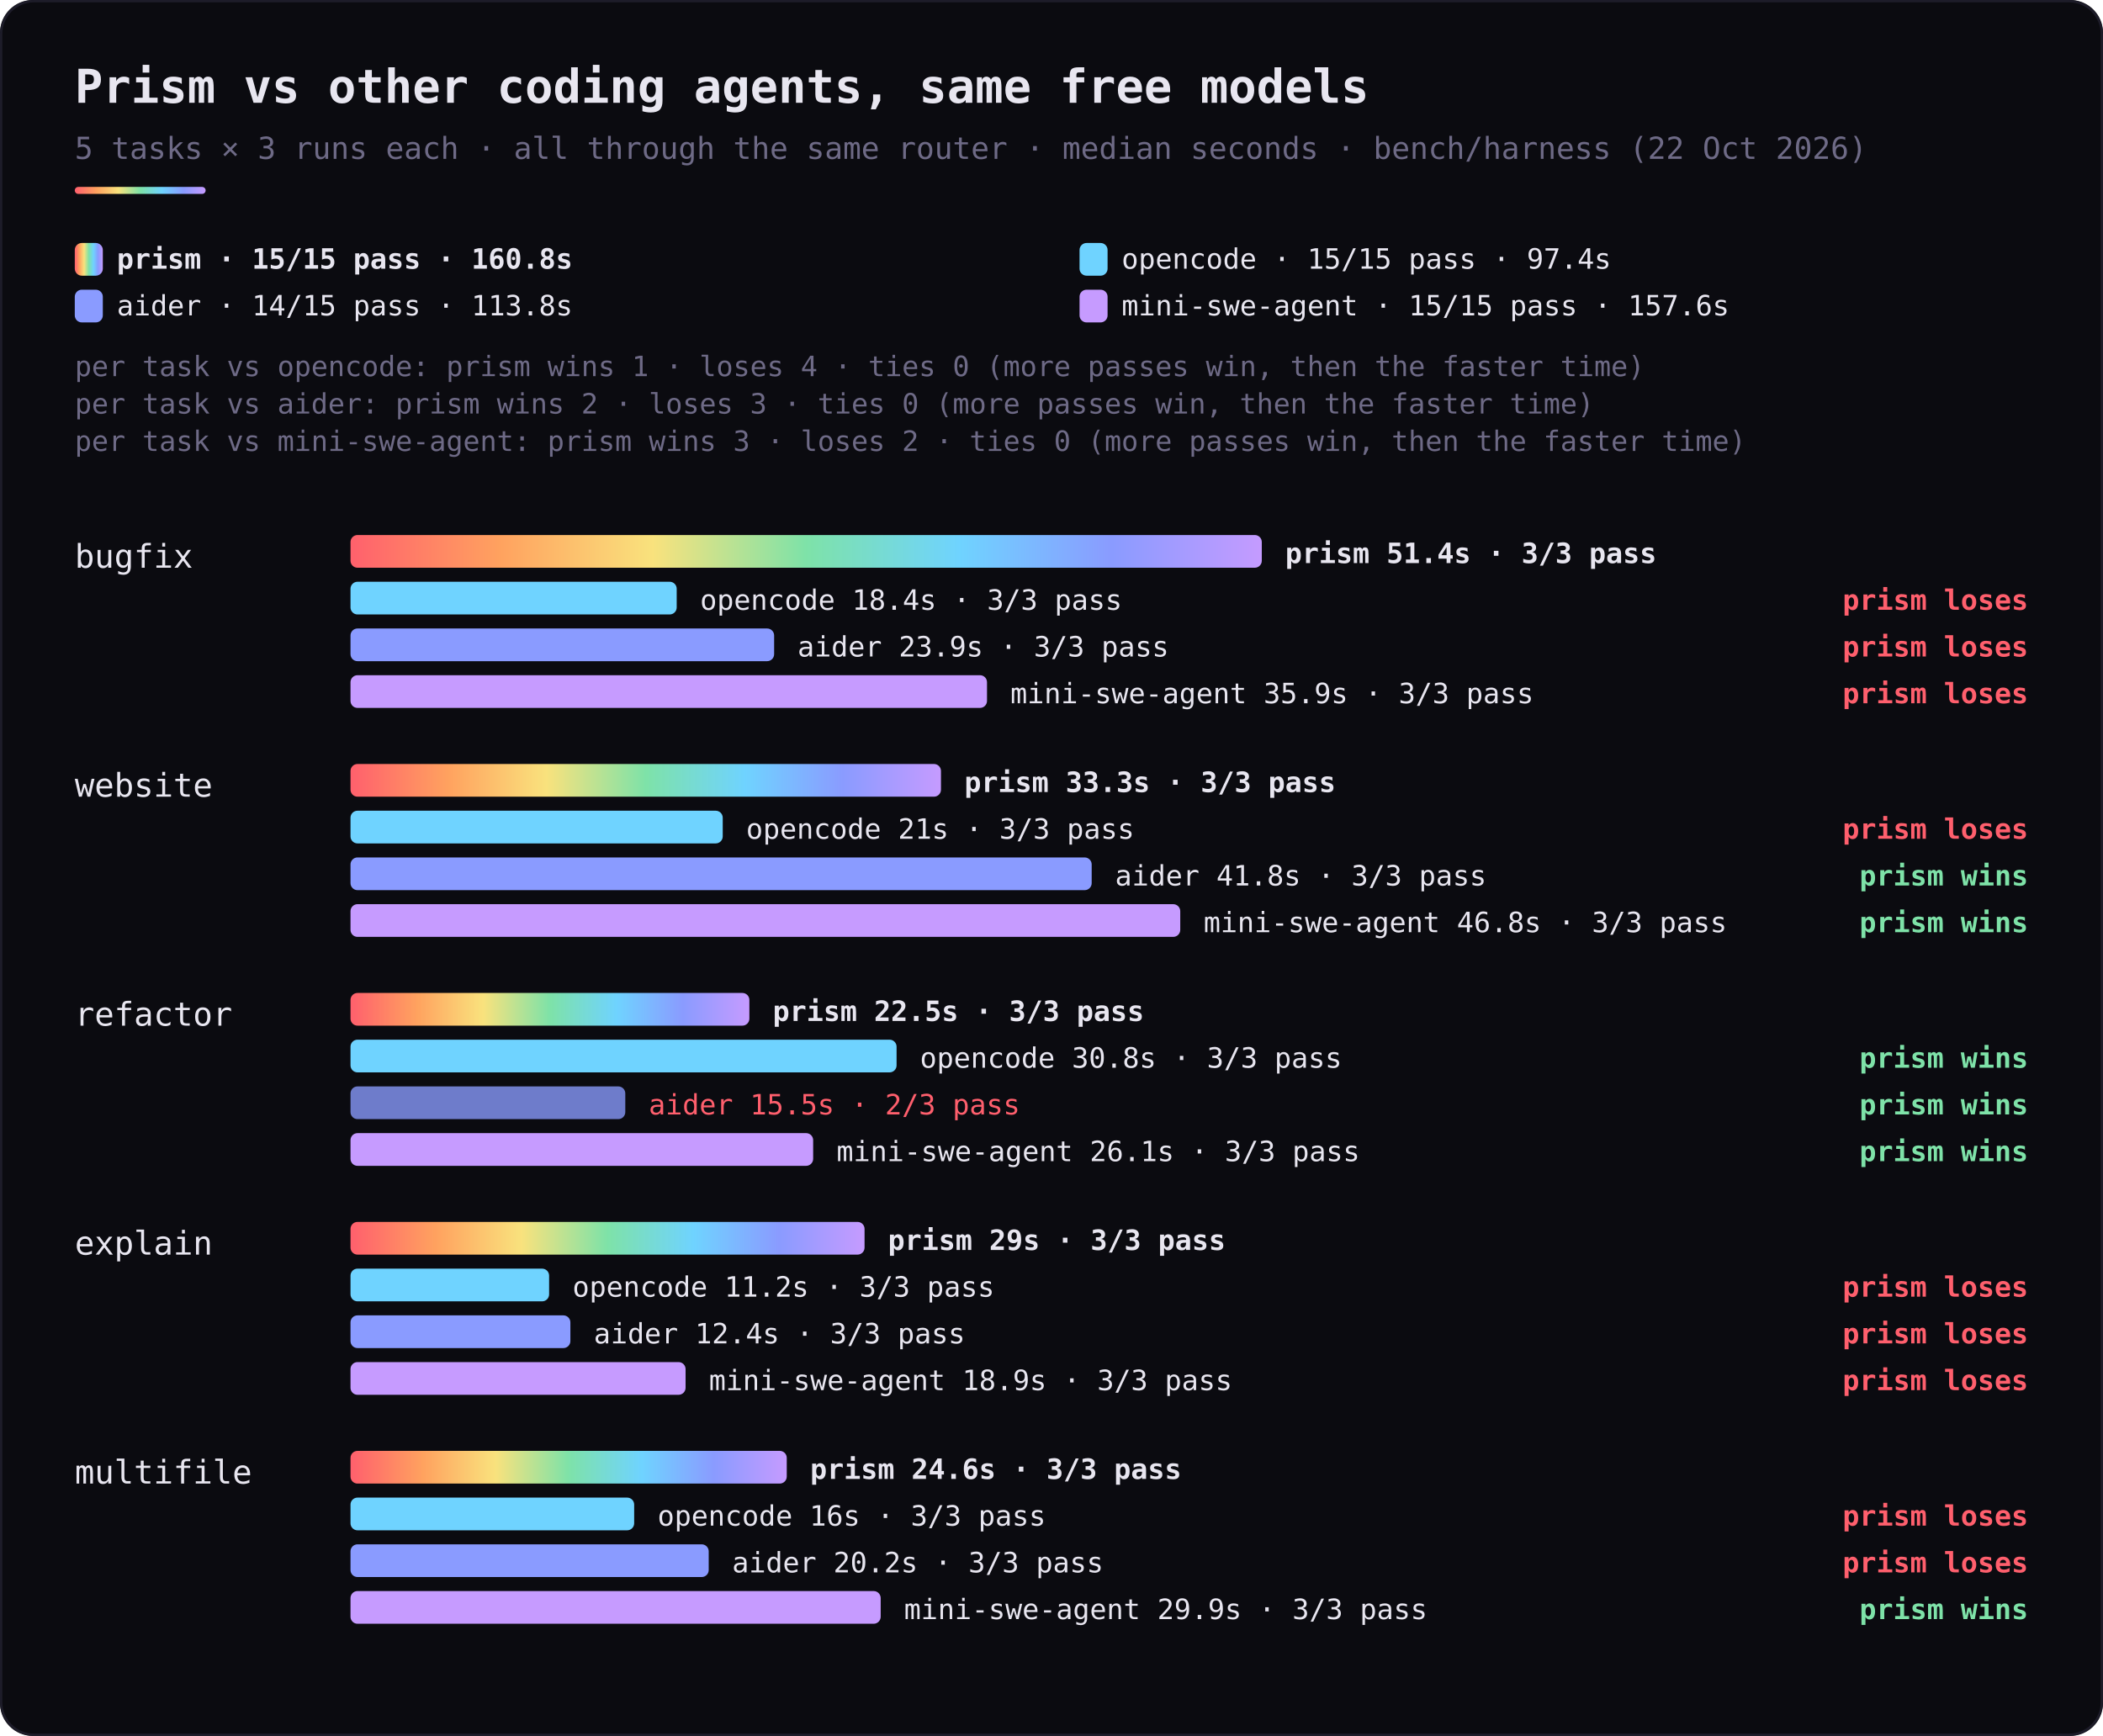
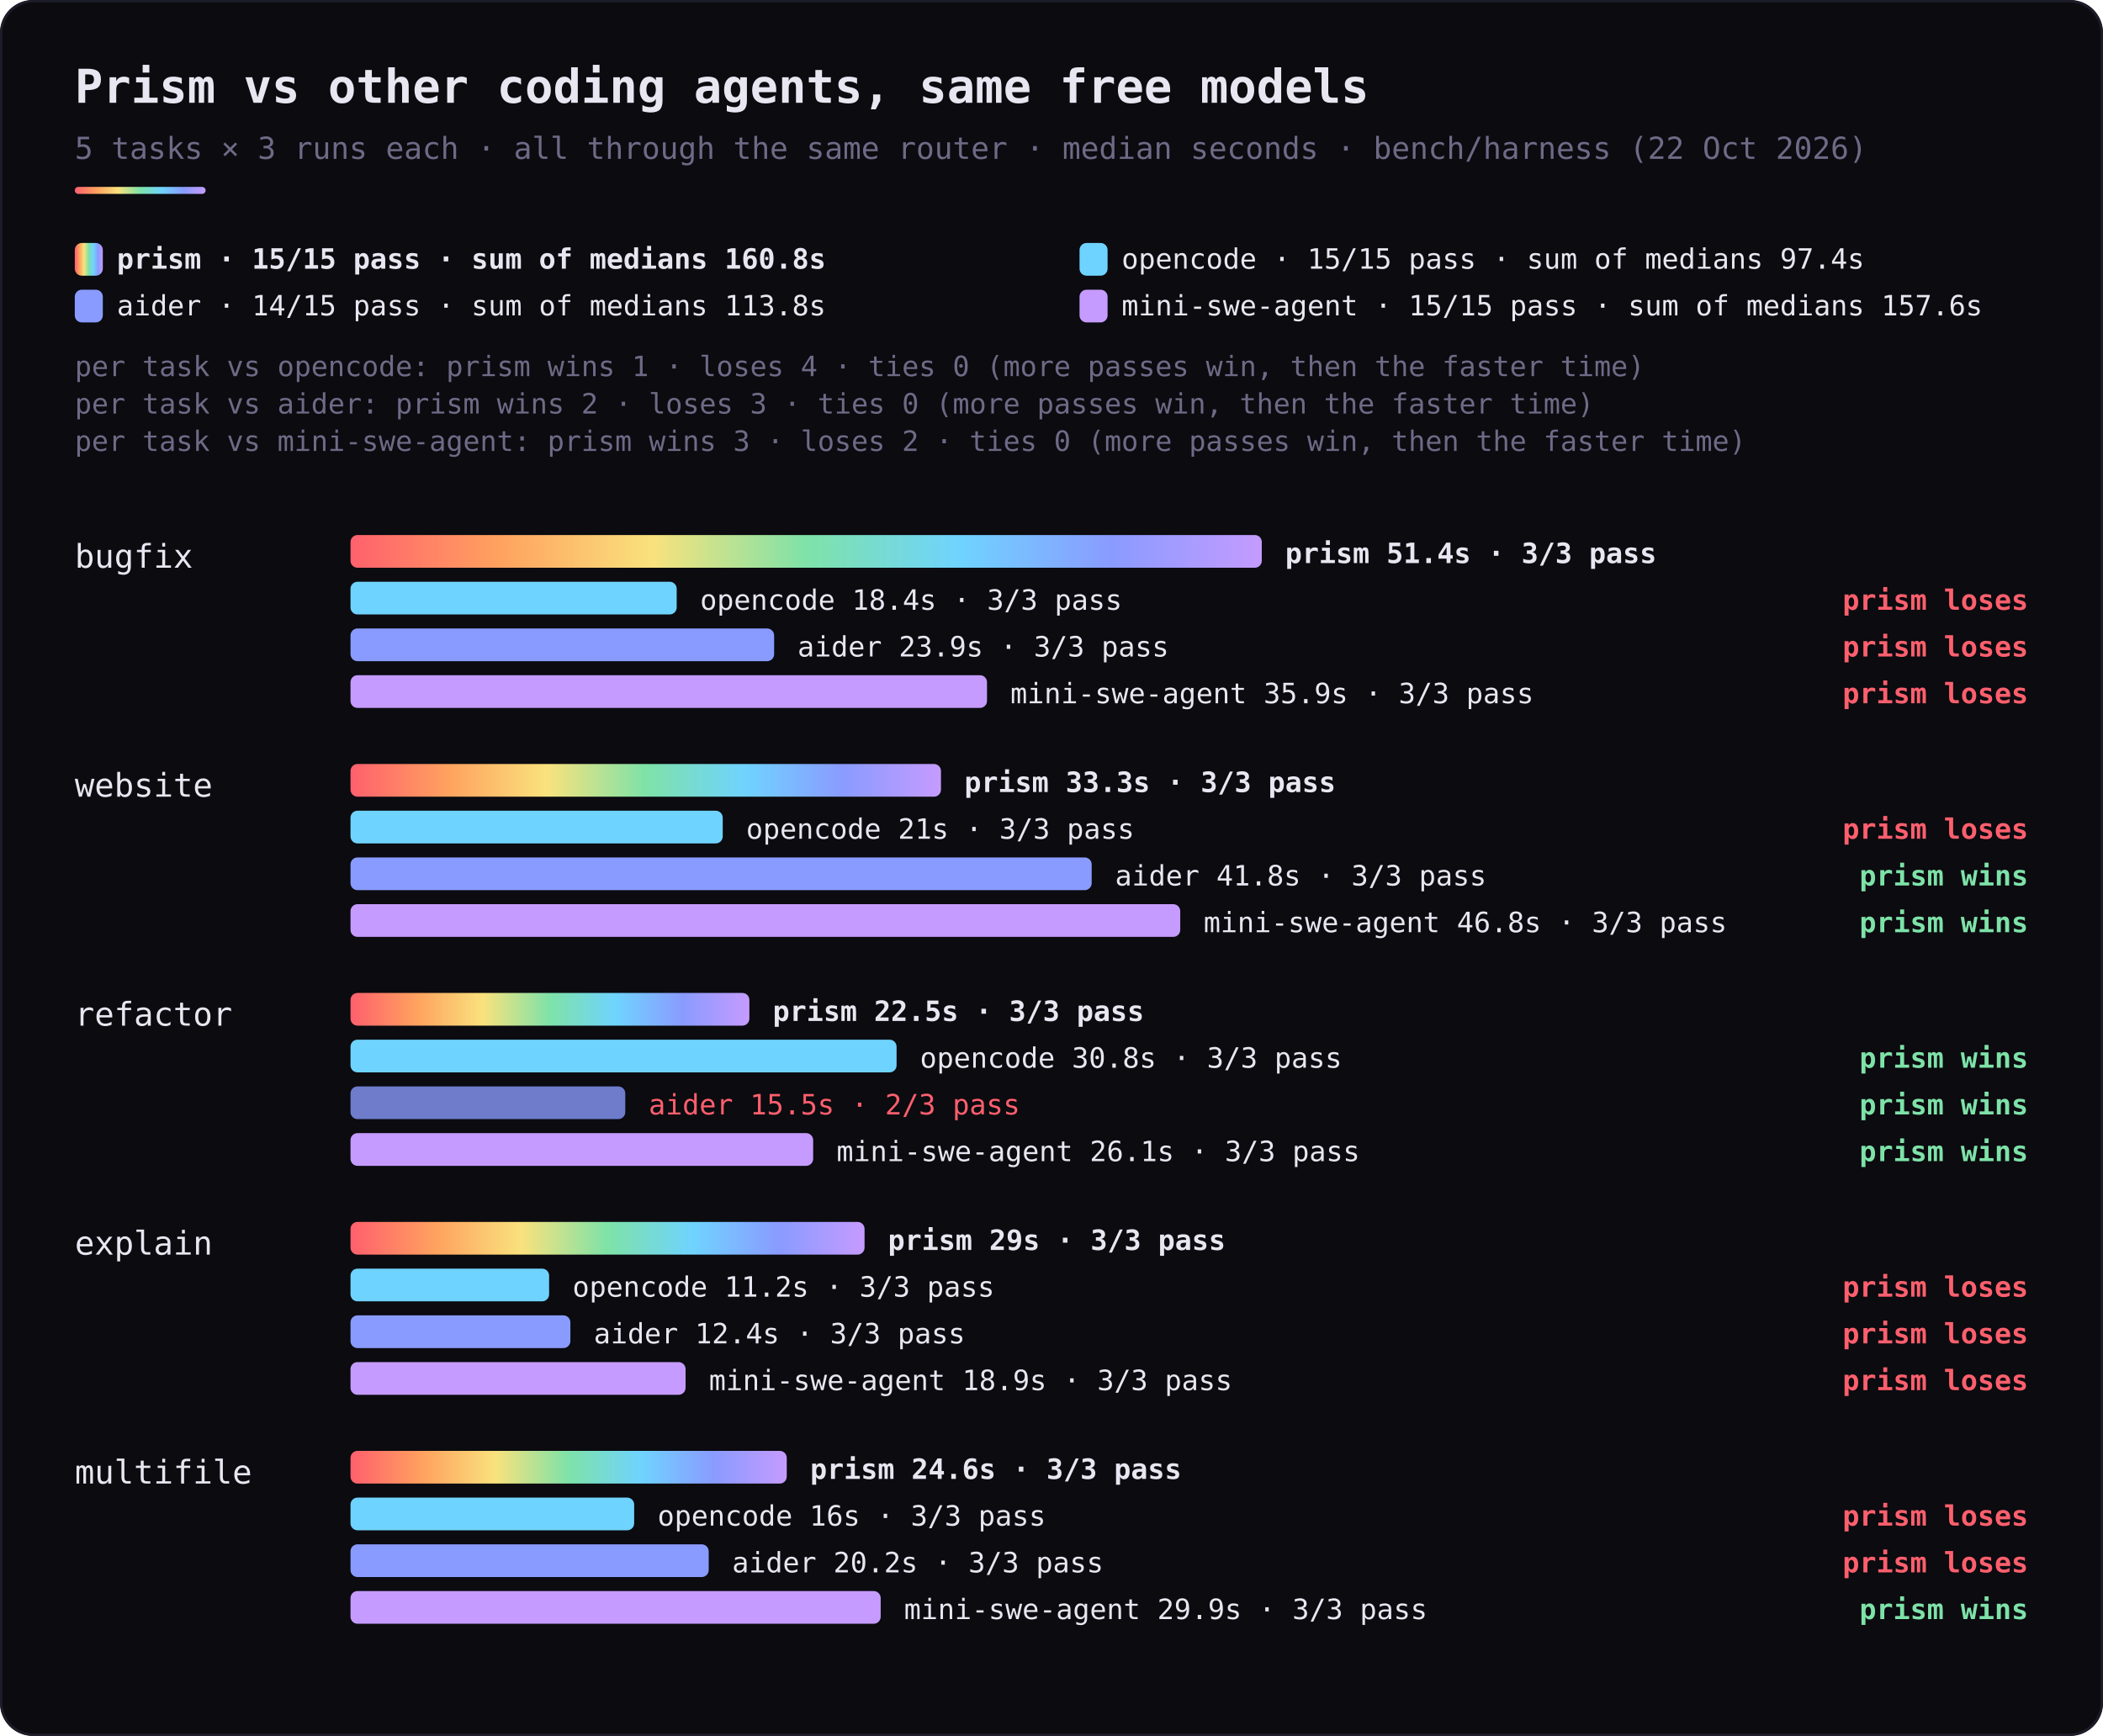
<svg xmlns="http://www.w3.org/2000/svg" width="900" height="743" viewBox="0 0 900 743" font-family="ui-monospace, 'JetBrains Mono', 'SFMono-Regular', Menlo, monospace">
  <defs>
    <linearGradient id="rainbow" x1="0" x2="1" y1="0" y2="0">
      <stop offset="0.000" stop-color="#ff5f6d" />
      <stop offset="0.167" stop-color="#ffa25f" />
      <stop offset="0.333" stop-color="#f9e27d" />
      <stop offset="0.500" stop-color="#7ee2a8" />
      <stop offset="0.667" stop-color="#6fd3ff" />
      <stop offset="0.833" stop-color="#8a9bff" />
      <stop offset="1.000" stop-color="#c69bff" />
    </linearGradient>
  </defs>
  <rect width="900" height="743" rx="14" fill="#0b0b10" />
  <rect x="0.5" y="0.5" width="899" height="742" rx="14" fill="none" stroke="#1d1c29" />
  <text x="32" y="44" fill="#e8e6f0" font-size="20" font-weight="700">Prism vs other coding agents, same free models</text>
  <text x="32" y="68" fill="#6e6a86" font-size="13">5 tasks × 3 runs each · all through the same router · median seconds · bench/harness (22 Oct 2026)</text>
  <rect x="32" y="80" width="56" height="3" rx="1.5" fill="url(#rainbow)" />
  <rect x="32" y="104" width="12.0" height="14" rx="3" fill="url(#rainbow)" opacity="1" />
-   <text x="50" y="115" fill="#e8e6f0" font-size="12" font-weight="700">prism · 15/15 pass · 160.8s</text>
+   <text x="50" y="115" fill="#e8e6f0" font-size="12" font-weight="700">prism · 15/15 pass · sum of medians 160.8s</text>
  <rect x="462" y="104" width="12.0" height="14" rx="3" fill="#6fd3ff" opacity="1" />
-   <text x="480" y="115" fill="#e8e6f0" font-size="12">opencode · 15/15 pass · 97.4s</text>
+   <text x="480" y="115" fill="#e8e6f0" font-size="12">opencode · 15/15 pass · sum of medians 97.4s</text>
  <rect x="32" y="124" width="12.0" height="14" rx="3" fill="#8a9bff" opacity="1" />
-   <text x="50" y="135" fill="#e8e6f0" font-size="12">aider · 14/15 pass · 113.8s</text>
+   <text x="50" y="135" fill="#e8e6f0" font-size="12">aider · 14/15 pass · sum of medians 113.8s</text>
  <rect x="462" y="124" width="12.0" height="14" rx="3" fill="#c69bff" opacity="1" />
-   <text x="480" y="135" fill="#e8e6f0" font-size="12">mini-swe-agent · 15/15 pass · 157.6s</text>
+   <text x="480" y="135" fill="#e8e6f0" font-size="12">mini-swe-agent · 15/15 pass · sum of medians 157.6s</text>
  <text x="32" y="161" fill="#6e6a86" font-size="12">per task vs opencode: prism wins 1 · loses 4 · ties 0  (more passes win, then the faster time)</text>
  <text x="32" y="177" fill="#6e6a86" font-size="12">per task vs aider: prism wins 2 · loses 3 · ties 0  (more passes win, then the faster time)</text>
  <text x="32" y="193" fill="#6e6a86" font-size="12">per task vs mini-swe-agent: prism wins 3 · loses 2 · ties 0  (more passes win, then the faster time)</text>
  <text x="32" y="243" fill="#e8e6f0" font-size="14">bugfix</text>
  <rect x="150" y="229" width="390.0" height="14" rx="3" fill="url(#rainbow)" opacity="1.0" />
  <text x="550.0" y="241" fill="#e8e6f0" font-size="12" font-weight="700">prism 51.4s · 3/3 pass</text>
  <rect x="150" y="249" width="139.6" height="14" rx="3" fill="#6fd3ff" opacity="1.0" />
  <text x="299.6" y="261" fill="#e8e6f0" font-size="12">opencode 18.4s · 3/3 pass</text>
  <text x="868" y="261" fill="#ff5f6d" font-size="12" font-weight="700" text-anchor="end">prism loses</text>
  <rect x="150" y="269" width="181.3" height="14" rx="3" fill="#8a9bff" opacity="1.0" />
  <text x="341.3" y="281" fill="#e8e6f0" font-size="12">aider 23.9s · 3/3 pass</text>
  <text x="868" y="281" fill="#ff5f6d" font-size="12" font-weight="700" text-anchor="end">prism loses</text>
  <rect x="150" y="289" width="272.4" height="14" rx="3" fill="#c69bff" opacity="1.0" />
  <text x="432.4" y="301" fill="#e8e6f0" font-size="12">mini-swe-agent 35.9s · 3/3 pass</text>
  <text x="868" y="301" fill="#ff5f6d" font-size="12" font-weight="700" text-anchor="end">prism loses</text>
  <text x="32" y="341" fill="#e8e6f0" font-size="14">website</text>
  <rect x="150" y="327" width="252.7" height="14" rx="3" fill="url(#rainbow)" opacity="1.0" />
  <text x="412.7" y="339" fill="#e8e6f0" font-size="12" font-weight="700">prism 33.3s · 3/3 pass</text>
  <rect x="150" y="347" width="159.3" height="14" rx="3" fill="#6fd3ff" opacity="1.0" />
  <text x="319.3" y="359" fill="#e8e6f0" font-size="12">opencode 21s · 3/3 pass</text>
  <text x="868" y="359" fill="#ff5f6d" font-size="12" font-weight="700" text-anchor="end">prism loses</text>
  <rect x="150" y="367" width="317.2" height="14" rx="3" fill="#8a9bff" opacity="1.0" />
  <text x="477.2" y="379" fill="#e8e6f0" font-size="12">aider 41.8s · 3/3 pass</text>
  <text x="868" y="379" fill="#7ee2a8" font-size="12" font-weight="700" text-anchor="end">prism wins</text>
  <rect x="150" y="387" width="355.1" height="14" rx="3" fill="#c69bff" opacity="1.0" />
  <text x="515.1" y="399" fill="#e8e6f0" font-size="12">mini-swe-agent 46.8s · 3/3 pass</text>
  <text x="868" y="399" fill="#7ee2a8" font-size="12" font-weight="700" text-anchor="end">prism wins</text>
  <text x="32" y="439" fill="#e8e6f0" font-size="14">refactor</text>
  <rect x="150" y="425" width="170.7" height="14" rx="3" fill="url(#rainbow)" opacity="1.0" />
  <text x="330.7" y="437" fill="#e8e6f0" font-size="12" font-weight="700">prism 22.5s · 3/3 pass</text>
  <rect x="150" y="445" width="233.7" height="14" rx="3" fill="#6fd3ff" opacity="1.0" />
  <text x="393.7" y="457" fill="#e8e6f0" font-size="12">opencode 30.8s · 3/3 pass</text>
  <text x="868" y="457" fill="#7ee2a8" font-size="12" font-weight="700" text-anchor="end">prism wins</text>
  <rect x="150" y="465" width="117.6" height="14" rx="3" fill="#8a9bff" opacity="0.783" />
  <text x="277.6" y="477" fill="#ff5f6d" font-size="12">aider 15.5s · 2/3 pass</text>
  <text x="868" y="477" fill="#7ee2a8" font-size="12" font-weight="700" text-anchor="end">prism wins</text>
  <rect x="150" y="485" width="198.0" height="14" rx="3" fill="#c69bff" opacity="1.0" />
  <text x="358.0" y="497" fill="#e8e6f0" font-size="12">mini-swe-agent 26.1s · 3/3 pass</text>
  <text x="868" y="497" fill="#7ee2a8" font-size="12" font-weight="700" text-anchor="end">prism wins</text>
  <text x="32" y="537" fill="#e8e6f0" font-size="14">explain</text>
  <rect x="150" y="523" width="220.0" height="14" rx="3" fill="url(#rainbow)" opacity="1.0" />
  <text x="380.0" y="535" fill="#e8e6f0" font-size="12" font-weight="700">prism 29s · 3/3 pass</text>
  <rect x="150" y="543" width="85.0" height="14" rx="3" fill="#6fd3ff" opacity="1.0" />
  <text x="245.0" y="555" fill="#e8e6f0" font-size="12">opencode 11.2s · 3/3 pass</text>
  <text x="868" y="555" fill="#ff5f6d" font-size="12" font-weight="700" text-anchor="end">prism loses</text>
  <rect x="150" y="563" width="94.1" height="14" rx="3" fill="#8a9bff" opacity="1.0" />
  <text x="254.1" y="575" fill="#e8e6f0" font-size="12">aider 12.4s · 3/3 pass</text>
  <text x="868" y="575" fill="#ff5f6d" font-size="12" font-weight="700" text-anchor="end">prism loses</text>
  <rect x="150" y="583" width="143.4" height="14" rx="3" fill="#c69bff" opacity="1.0" />
  <text x="303.4" y="595" fill="#e8e6f0" font-size="12">mini-swe-agent 18.9s · 3/3 pass</text>
  <text x="868" y="595" fill="#ff5f6d" font-size="12" font-weight="700" text-anchor="end">prism loses</text>
  <text x="32" y="635" fill="#e8e6f0" font-size="14">multifile</text>
  <rect x="150" y="621" width="186.7" height="14" rx="3" fill="url(#rainbow)" opacity="1.0" />
  <text x="346.7" y="633" fill="#e8e6f0" font-size="12" font-weight="700">prism 24.6s · 3/3 pass</text>
  <rect x="150" y="641" width="121.4" height="14" rx="3" fill="#6fd3ff" opacity="1.0" />
  <text x="281.4" y="653" fill="#e8e6f0" font-size="12">opencode 16s · 3/3 pass</text>
  <text x="868" y="653" fill="#ff5f6d" font-size="12" font-weight="700" text-anchor="end">prism loses</text>
  <rect x="150" y="661" width="153.3" height="14" rx="3" fill="#8a9bff" opacity="1.0" />
  <text x="313.3" y="673" fill="#e8e6f0" font-size="12">aider 20.2s · 3/3 pass</text>
  <text x="868" y="673" fill="#ff5f6d" font-size="12" font-weight="700" text-anchor="end">prism loses</text>
  <rect x="150" y="681" width="226.9" height="14" rx="3" fill="#c69bff" opacity="1.0" />
  <text x="386.9" y="693" fill="#e8e6f0" font-size="12">mini-swe-agent 29.9s · 3/3 pass</text>
  <text x="868" y="693" fill="#7ee2a8" font-size="12" font-weight="700" text-anchor="end">prism wins</text>
</svg>
